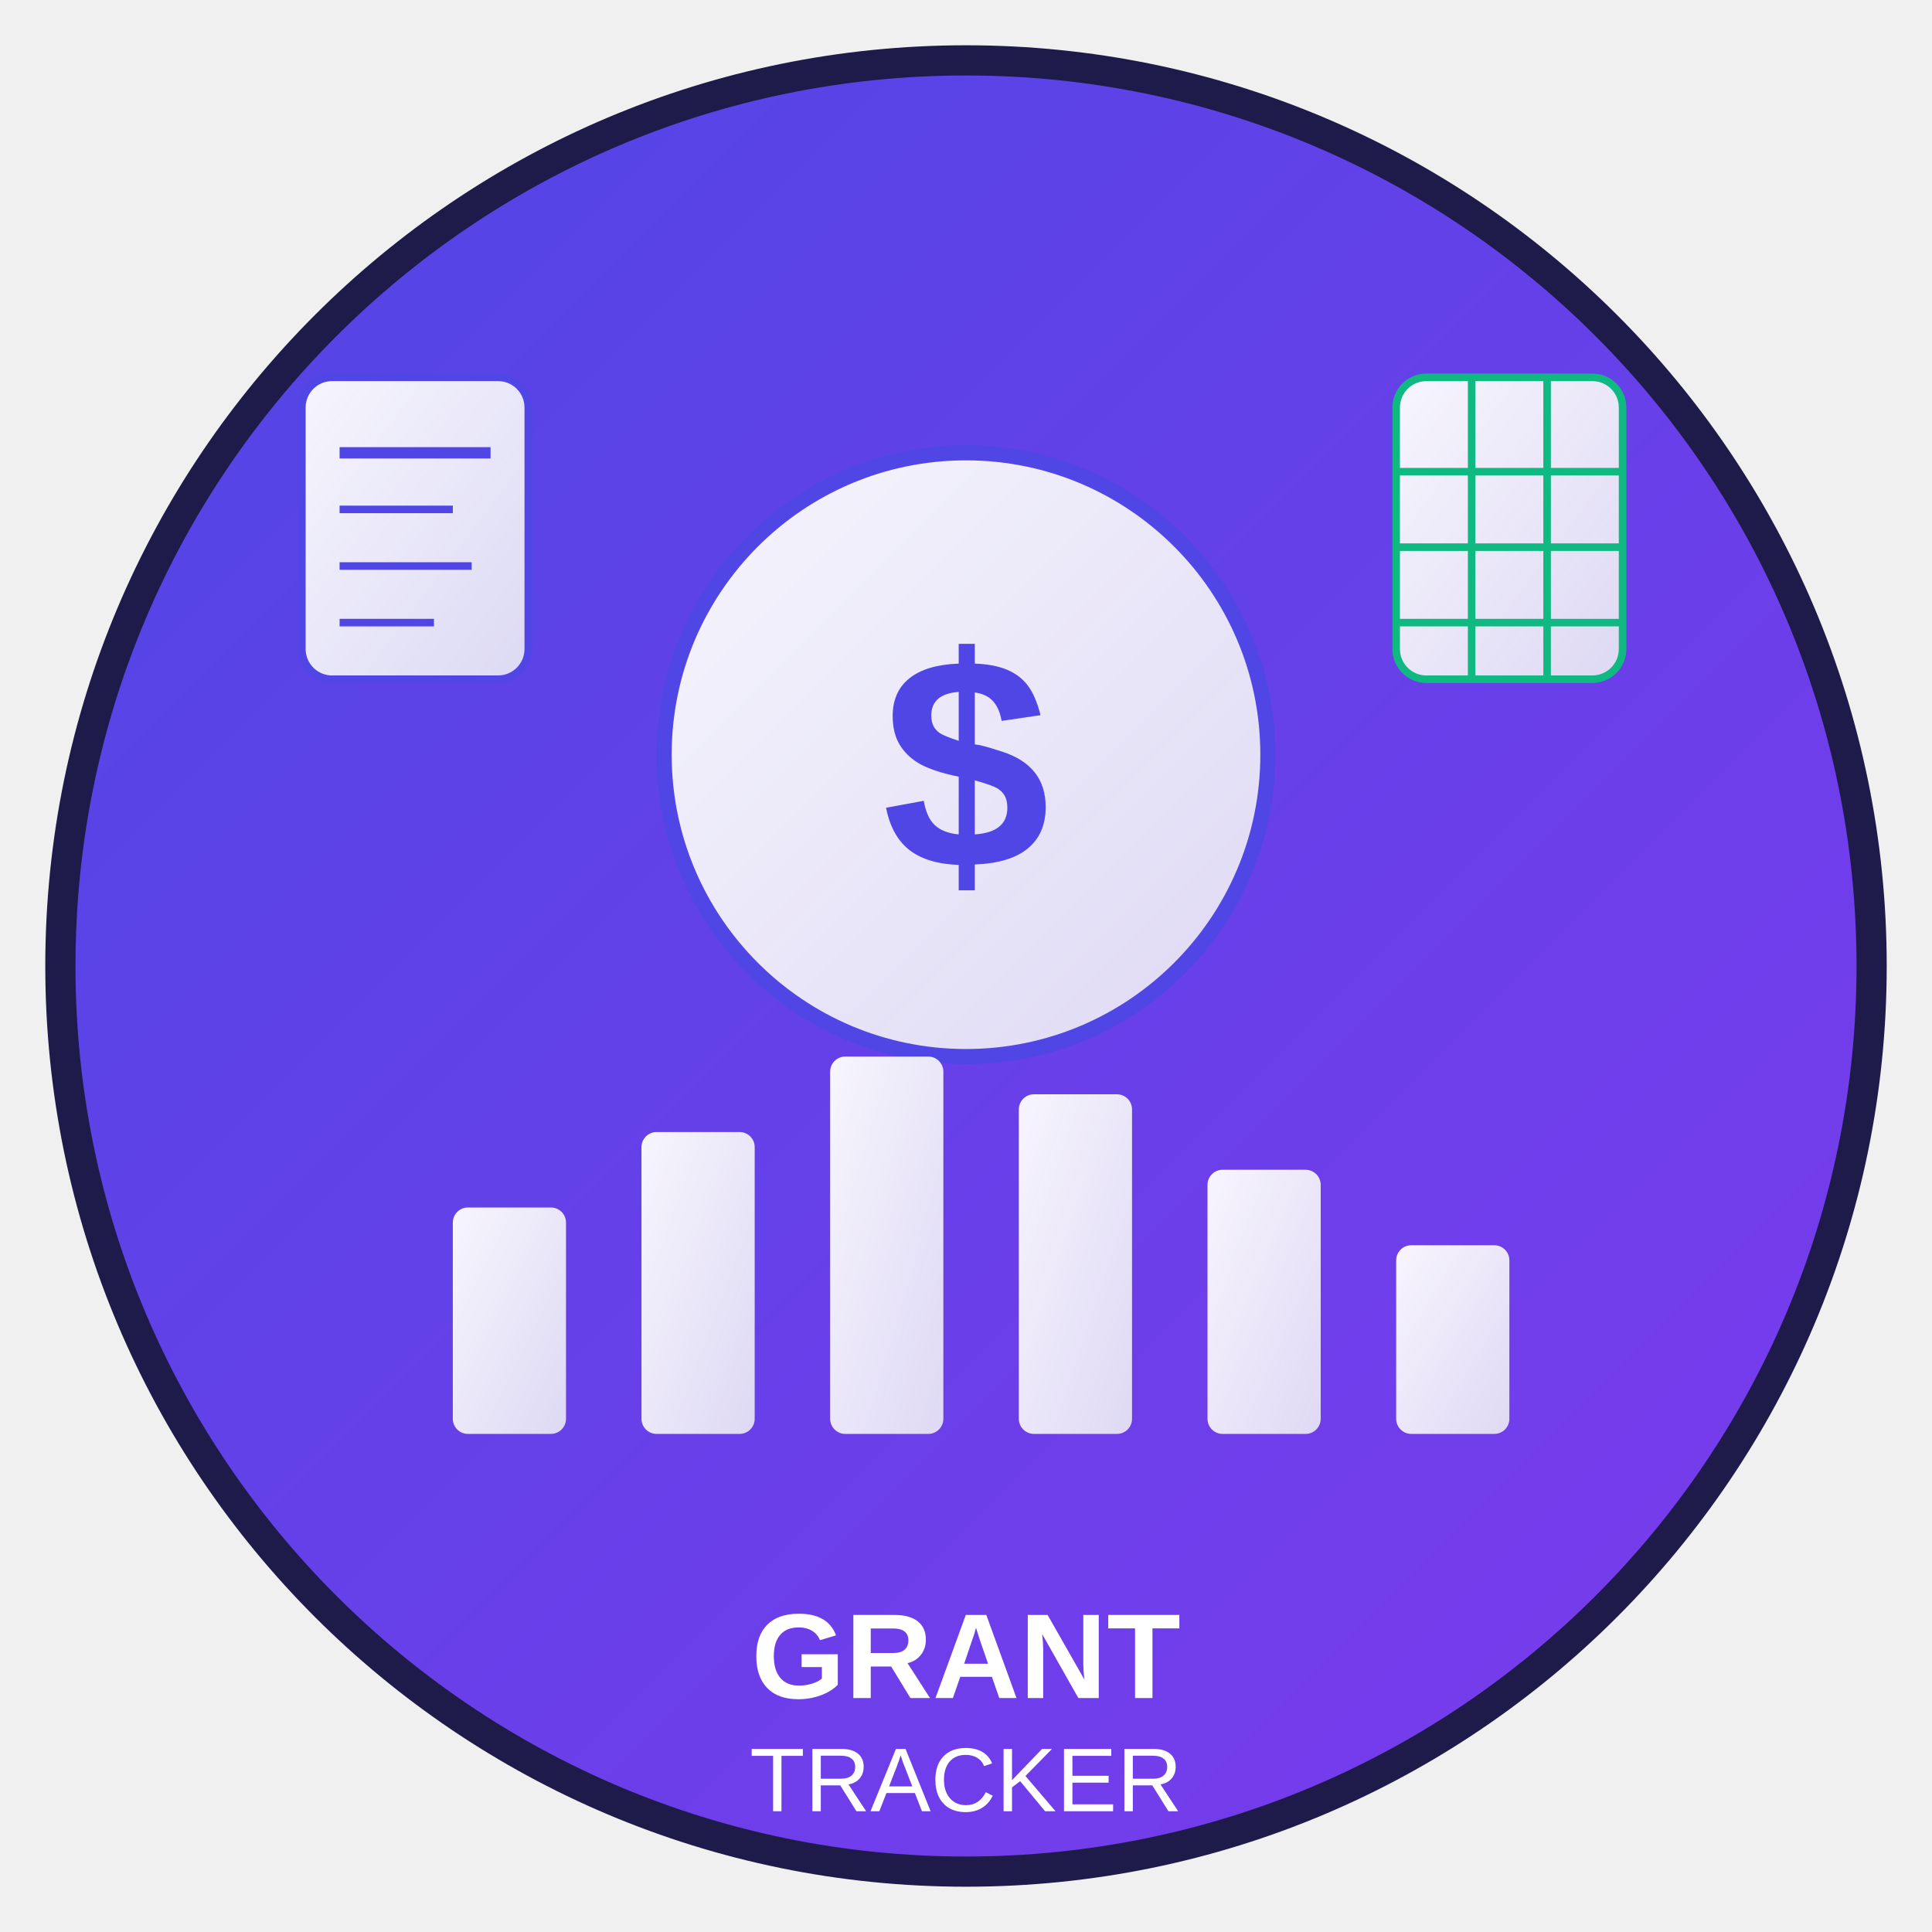
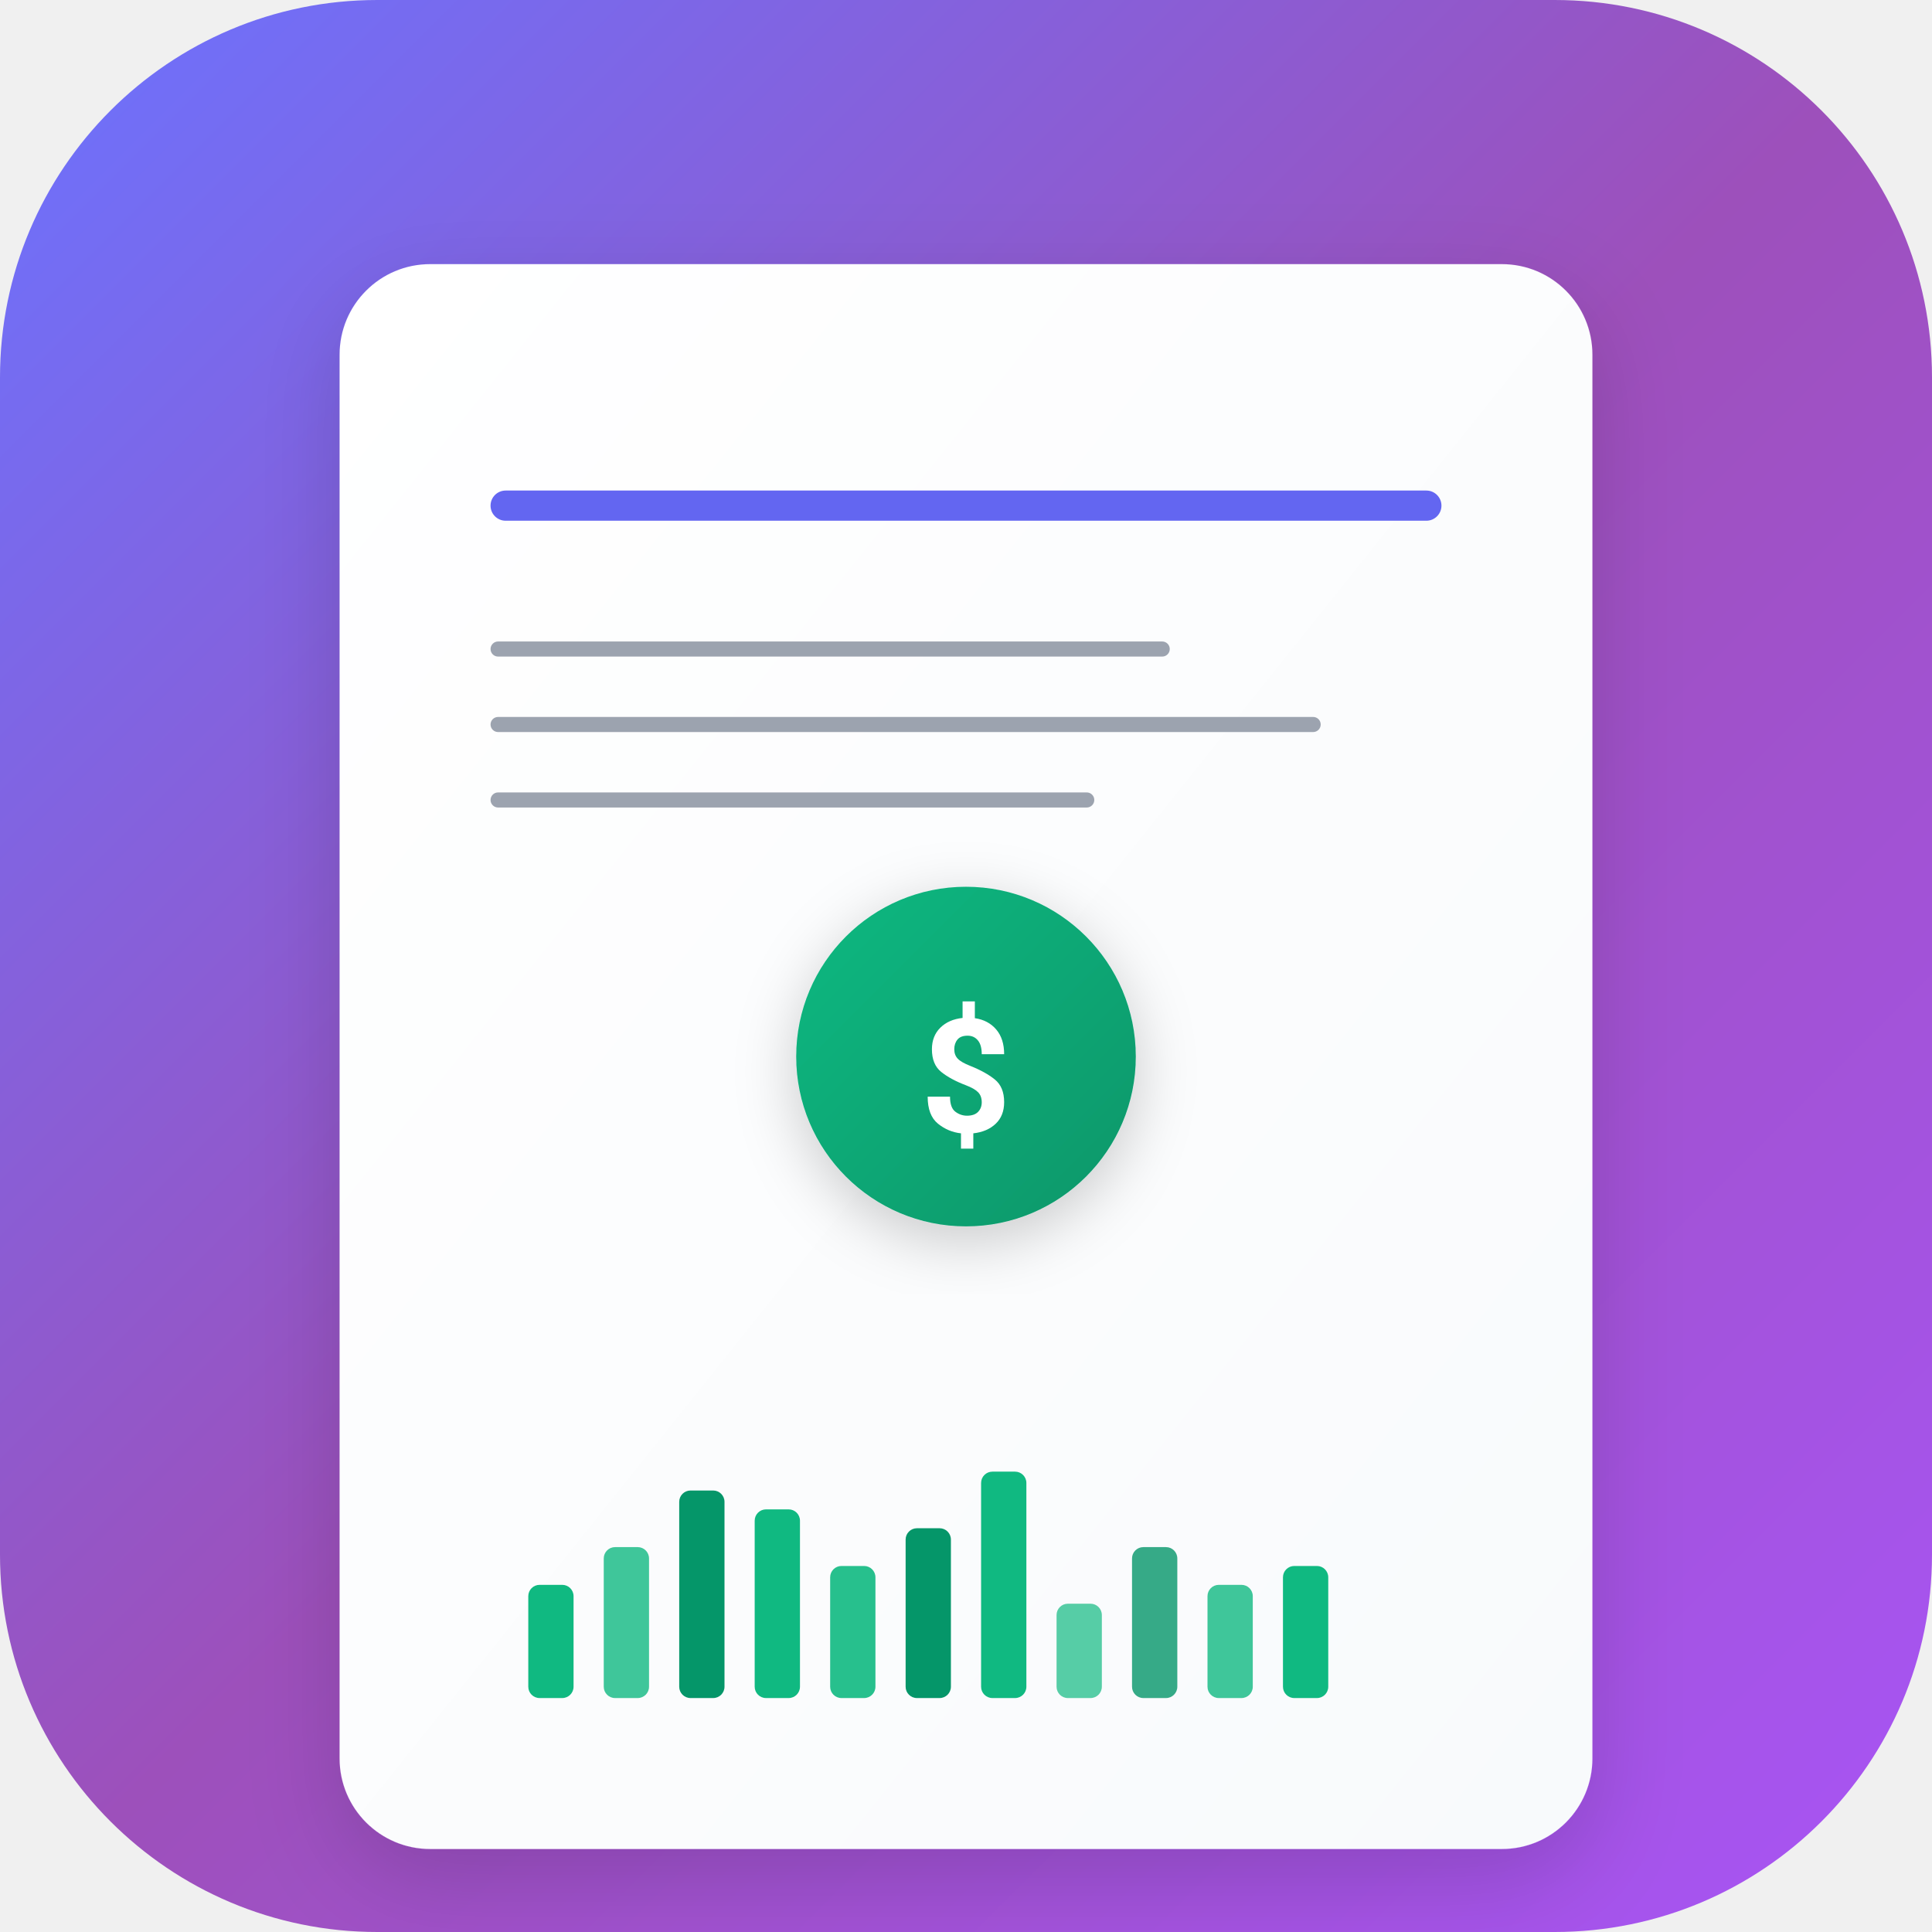
<svg xmlns="http://www.w3.org/2000/svg" width="512" height="512" viewBox="0 0 512 512">
  <defs>
    <linearGradient id="backgroundGradient" x1="0%" y1="0%" x2="100%" y2="100%">
-       <stop offset="0%" style="stop-color:#4F46E5;stop-opacity:1" />
-       <stop offset="100%" style="stop-color:#7C3AED;stop-opacity:1" />
+       <stop offset="0%" style="stop-color:#6B73FF;stop-opacity:1" />
+       <stop offset="50%" style="stop-color:#9D50BB;stop-opacity:1" />
+       <stop offset="100%" style="stop-color:#A855F7;stop-opacity:1" />
    </linearGradient>
-     <linearGradient id="iconGradient" x1="0%" y1="0%" x2="100%" y2="100%">
-       <stop offset="0%" style="stop-color:#FFFFFF;stop-opacity:0.95" />
-       <stop offset="100%" style="stop-color:#F3F4F6;stop-opacity:0.85" />
+     <linearGradient id="documentGradient" x1="0%" y1="0%" x2="100%" y2="100%">
+       <stop offset="0%" style="stop-color:#FFFFFF;stop-opacity:1" />
+       <stop offset="100%" style="stop-color:#F8FAFC;stop-opacity:1" />
    </linearGradient>
+     <linearGradient id="greenGradient" x1="0%" y1="0%" x2="100%" y2="100%">
+       <stop offset="0%" style="stop-color:#10B981;stop-opacity:1" />
+       <stop offset="100%" style="stop-color:#059669;stop-opacity:1" />
+     </linearGradient>
+     <filter id="documentShadow" x="-20%" y="-20%" width="140%" height="140%">
+       <feDropShadow dx="0" dy="8" stdDeviation="12" flood-color="#000000" flood-opacity="0.15" />
+     </filter>
+     <filter id="circleShadow" x="-20%" y="-20%" width="140%" height="140%">
+       <feDropShadow dx="0" dy="4" stdDeviation="8" flood-color="#000000" flood-opacity="0.2" />
+     </filter>
  </defs>
-   <circle cx="256" cy="256" r="240" fill="url(#backgroundGradient)" stroke="#1E1B4B" stroke-width="8" />
-   <circle cx="256" cy="200" r="80" fill="url(#iconGradient)" stroke="#4F46E5" stroke-width="4" />
-   <text x="256" y="230" font-family="Arial, sans-serif" font-size="80" font-weight="bold" text-anchor="middle" fill="#4F46E5">$</text>
-   <rect x="120" y="320" width="30" height="60" fill="url(#iconGradient)" rx="4" />
-   <rect x="170" y="300" width="30" height="80" fill="url(#iconGradient)" rx="4" />
-   <rect x="220" y="280" width="30" height="100" fill="url(#iconGradient)" rx="4" />
-   <rect x="270" y="290" width="30" height="90" fill="url(#iconGradient)" rx="4" />
-   <rect x="320" y="310" width="30" height="70" fill="url(#iconGradient)" rx="4" />
-   <rect x="370" y="330" width="30" height="50" fill="url(#iconGradient)" rx="4" />
-   <rect x="80" y="100" width="60" height="80" fill="url(#iconGradient)" rx="8" stroke="#4F46E5" stroke-width="2" />
-   <line x1="90" y1="120" x2="130" y2="120" stroke="#4F46E5" stroke-width="3" />
-   <line x1="90" y1="135" x2="120" y2="135" stroke="#4F46E5" stroke-width="2" />
-   <line x1="90" y1="150" x2="125" y2="150" stroke="#4F46E5" stroke-width="2" />
-   <line x1="90" y1="165" x2="115" y2="165" stroke="#4F46E5" stroke-width="2" />
-   <rect x="370" y="100" width="60" height="80" fill="url(#iconGradient)" rx="8" stroke="#10B981" stroke-width="2" />
-   <line x1="370" y1="125" x2="430" y2="125" stroke="#10B981" stroke-width="2" />
-   <line x1="370" y1="145" x2="430" y2="145" stroke="#10B981" stroke-width="2" />
-   <line x1="370" y1="165" x2="430" y2="165" stroke="#10B981" stroke-width="2" />
-   <line x1="390" y1="100" x2="390" y2="180" stroke="#10B981" stroke-width="2" />
-   <line x1="410" y1="100" x2="410" y2="180" stroke="#10B981" stroke-width="2" />
-   <text x="256" y="450" font-family="Arial, sans-serif" font-size="32" font-weight="bold" text-anchor="middle" fill="white">GRANT</text>
-   <text x="256" y="480" font-family="Arial, sans-serif" font-size="24" font-weight="normal" text-anchor="middle" fill="white">TRACKER</text>
+   <rect x="0" y="0" width="512" height="512" rx="100" ry="100" fill="url(#backgroundGradient)" />
+   <rect x="90" y="70" width="332" height="420" rx="24" ry="24" fill="url(#documentGradient)" filter="url(#documentShadow)" />
+   <rect x="130" y="130" width="252" height="8" rx="4" ry="4" fill="#6366F1" />
+   <rect x="130" y="170" width="180" height="4" rx="2" ry="2" fill="#9CA3AF" />
+   <rect x="130" y="190" width="220" height="4" rx="2" ry="2" fill="#9CA3AF" />
+   <rect x="130" y="210" width="160" height="4" rx="2" ry="2" fill="#9CA3AF" />
+   <circle cx="256" cy="280" r="45" fill="url(#greenGradient)" filter="url(#circleShadow)" />
+   <text x="256" y="300" font-family="-apple-system, BlinkMacSystemFont, 'Segoe UI', Roboto, Arial, sans-serif" font-size="42" font-weight="700" text-anchor="middle" fill="white">$</text>
+   <g transform="translate(140, 380)">
+     <rect x="0" y="40" width="12" height="30" rx="3" ry="3" fill="#10B981" />
+     <rect x="20" y="30" width="12" height="40" rx="3" ry="3" fill="#10B981" opacity="0.8" />
+     <rect x="40" y="15" width="12" height="55" rx="3" ry="3" fill="#059669" />
+     <rect x="60" y="20" width="12" height="50" rx="3" ry="3" fill="#10B981" />
+     <rect x="80" y="35" width="12" height="35" rx="3" ry="3" fill="#10B981" opacity="0.9" />
+     <rect x="100" y="25" width="12" height="45" rx="3" ry="3" fill="#059669" />
+     <rect x="120" y="10" width="12" height="60" rx="3" ry="3" fill="#10B981" />
+     <rect x="140" y="45" width="12" height="25" rx="3" ry="3" fill="#10B981" opacity="0.7" />
+     <rect x="160" y="30" width="12" height="40" rx="3" ry="3" fill="#059669" opacity="0.8" />
+     <rect x="180" y="40" width="12" height="30" rx="3" ry="3" fill="#10B981" opacity="0.8" />
+     <rect x="200" y="35" width="12" height="35" rx="3" ry="3" fill="#10B981" />
+   </g>
</svg>
